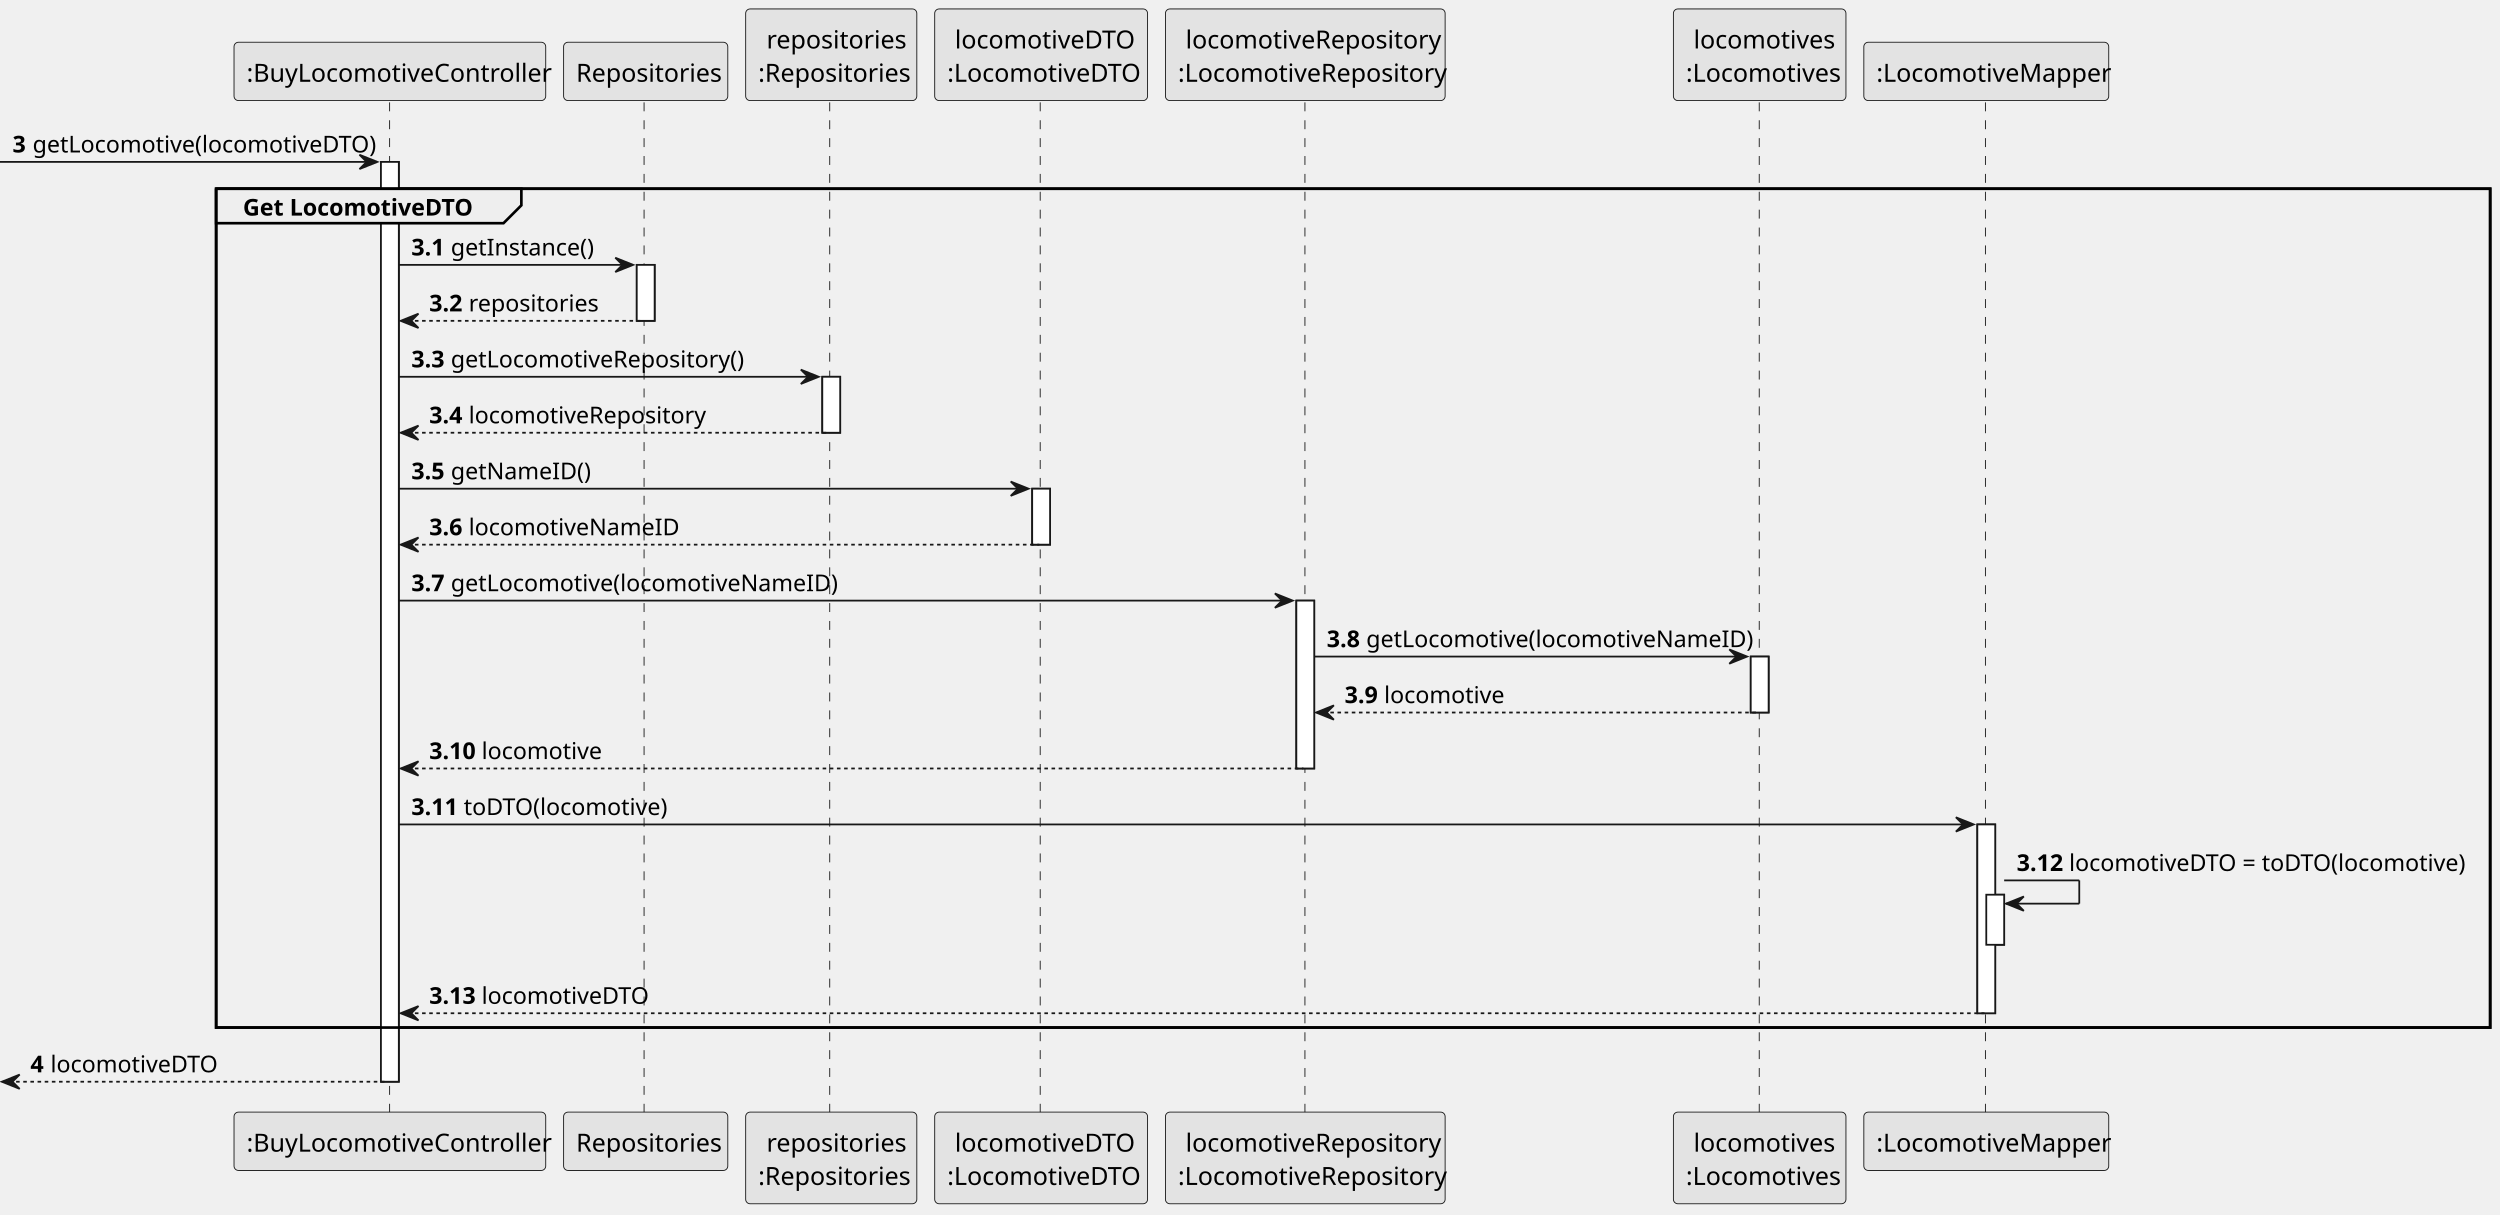
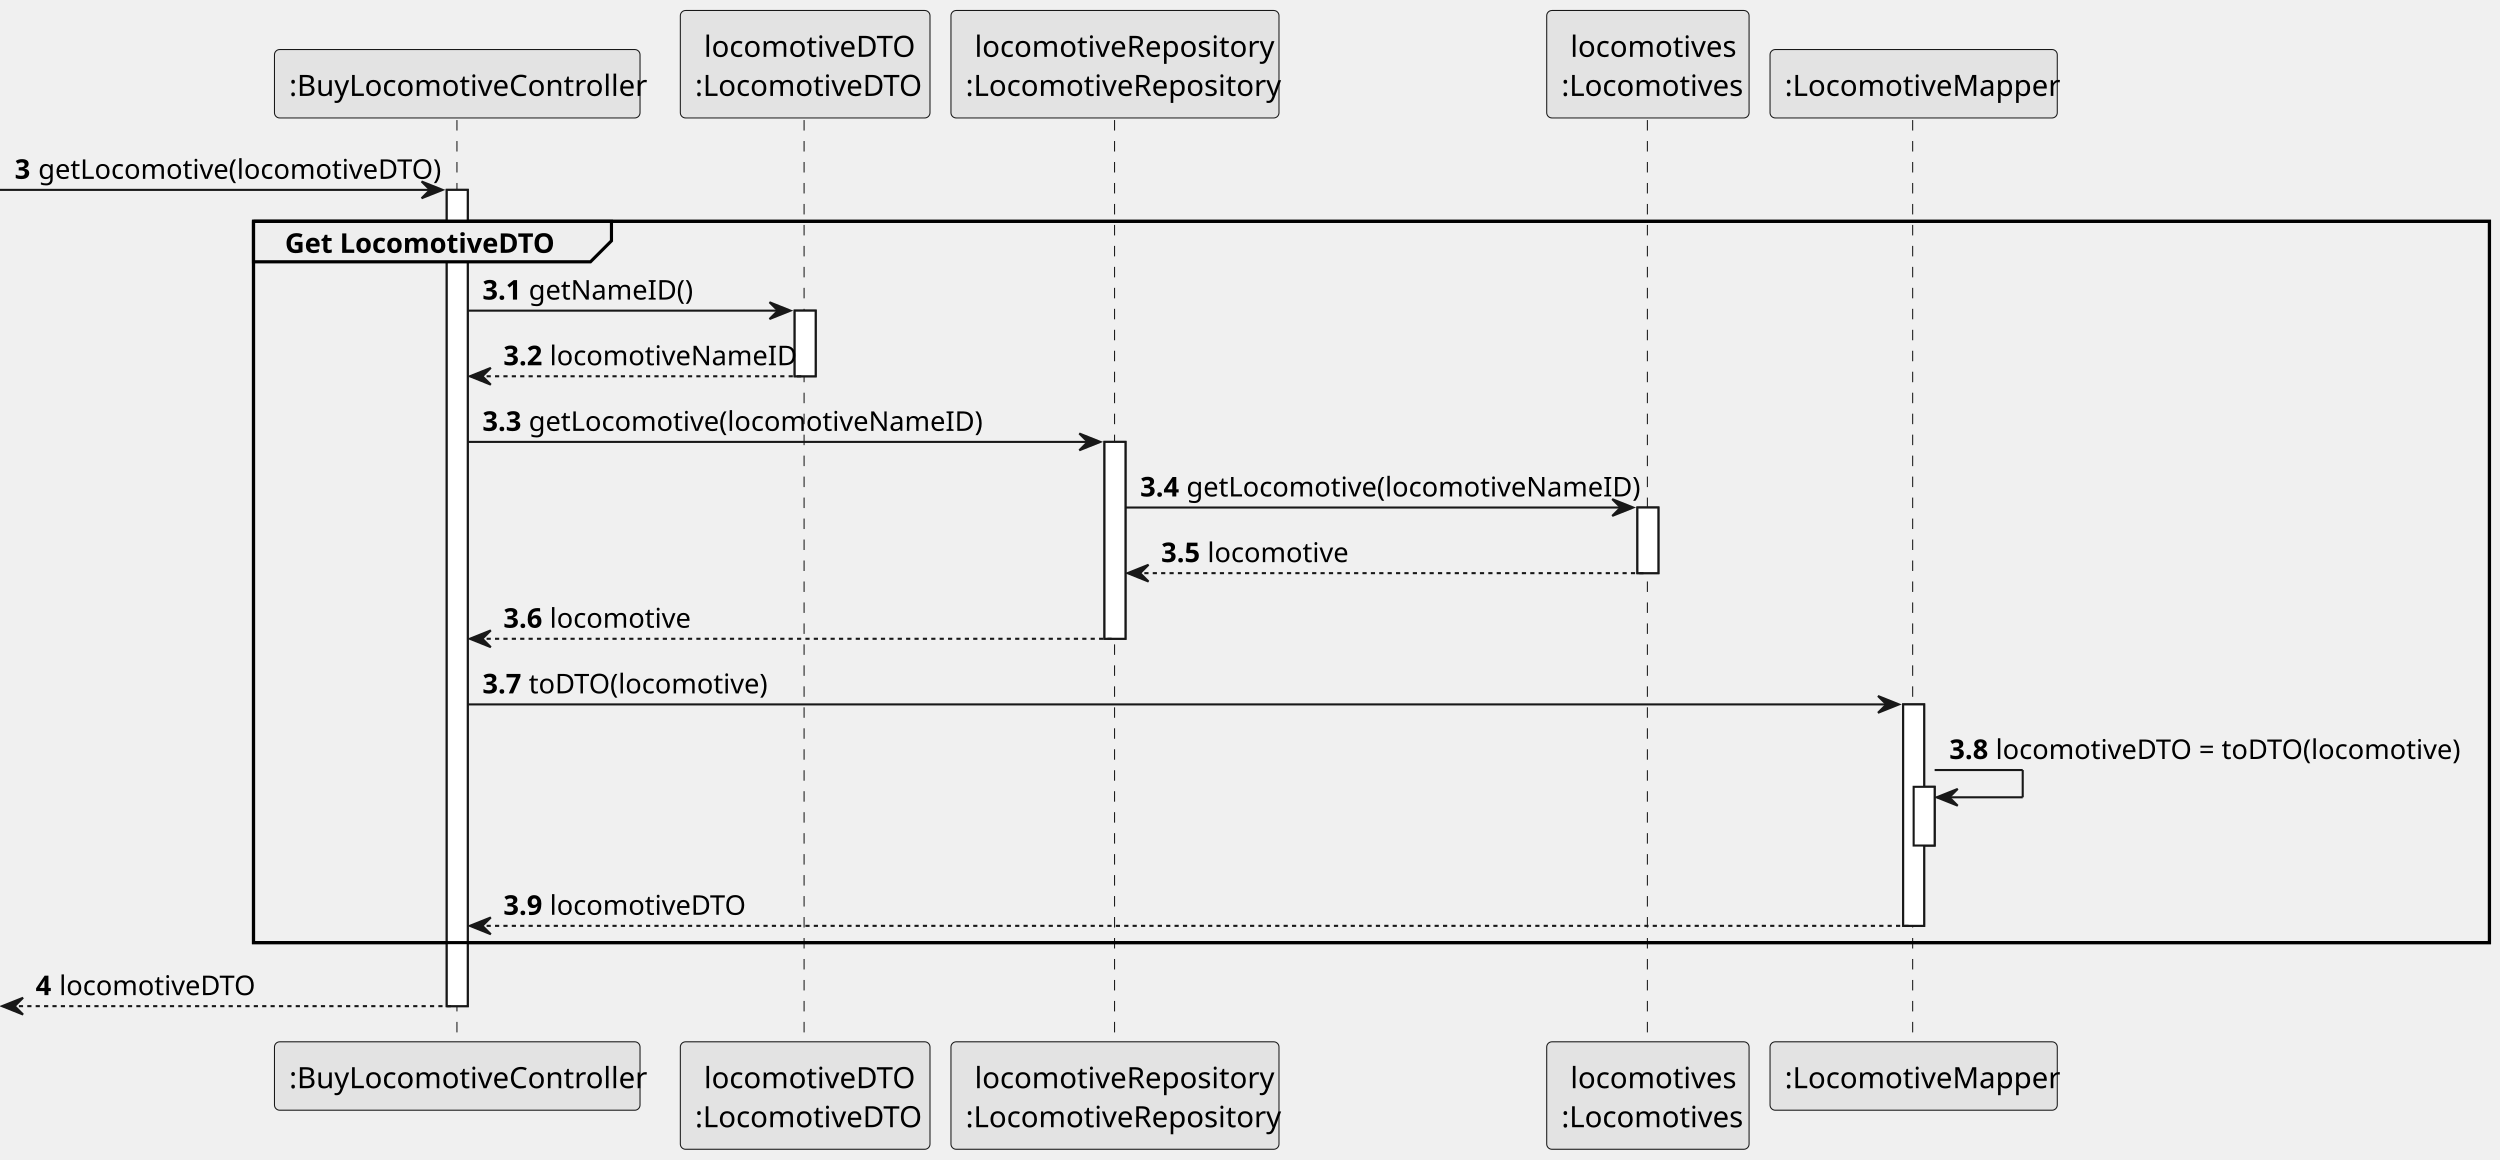
- <svg xmlns="http://www.w3.org/2000/svg" contentStyleType="text/css" height="679px" preserveAspectRatio="none" style="width:1398px;height:679px;background:#FFFFFF;" version="1.1" viewBox="0 0 1398 679" width="1398px" zoomAndPan="magnify">
+ <svg xmlns="http://www.w3.org/2000/svg" contentStyleType="text/css" height="553px" preserveAspectRatio="none" style="width:1192px;height:553px;background:#FFFFFF;" version="1.1" viewBox="0 0 1192 553" width="1192px" zoomAndPan="magnify">
  <defs />
  <g>
-     <rect fill="#FFFFFF" height="514.365" style="stroke:#181818;stroke-width:1.0;" width="10" x="213.017" y="90.533" />
-     <rect fill="#FFFFFF" height="31.291" style="stroke:#181818;stroke-width:1.0;" width="10" x="356.072" y="148.115" />
-     <rect fill="#FFFFFF" height="31.291" style="stroke:#181818;stroke-width:1.0;" width="10" x="459.83" y="210.697" />
-     <rect fill="#FFFFFF" height="31.291" style="stroke:#181818;stroke-width:1.0;" width="10" x="577.199" y="273.279" />
-     <rect fill="#FFFFFF" height="93.873" style="stroke:#181818;stroke-width:1.0;" width="10" x="724.915" y="335.861" />
-     <rect fill="#FFFFFF" height="31.291" style="stroke:#181818;stroke-width:1.0;" width="10" x="979.011" y="367.152" />
-     <rect fill="#FFFFFF" height="105.582" style="stroke:#181818;stroke-width:1.0;" width="10" x="1105.727" y="461.025" />
-     <rect fill="#FFFFFF" height="28" style="stroke:#181818;stroke-width:1.0;" width="10" x="1110.727" y="500.316" />
-     <rect fill="none" height="469.074" style="stroke:#000000;stroke-width:1.5;" width="1271.632" x="120.869" y="105.533" />
-     <line style="stroke:#181818;stroke-width:0.5;stroke-dasharray:5.0,5.0;" x1="217.869" x2="217.869" y1="57.242" y2="622.898" />
-     <line style="stroke:#181818;stroke-width:0.5;stroke-dasharray:5.0,5.0;" x1="360.165" x2="360.165" y1="57.242" y2="622.898" />
-     <line style="stroke:#181818;stroke-width:0.5;stroke-dasharray:5.0,5.0;" x1="463.978" x2="463.978" y1="57.242" y2="622.898" />
-     <line style="stroke:#181818;stroke-width:0.5;stroke-dasharray:5.0,5.0;" x1="581.682" x2="581.682" y1="57.242" y2="622.898" />
-     <line style="stroke:#181818;stroke-width:0.5;stroke-dasharray:5.0,5.0;" x1="729.716" x2="729.716" y1="57.242" y2="622.898" />
-     <line style="stroke:#181818;stroke-width:0.5;stroke-dasharray:5.0,5.0;" x1="983.769" x2="983.769" y1="57.242" y2="622.898" />
-     <line style="stroke:#181818;stroke-width:0.5;stroke-dasharray:5.0,5.0;" x1="1110.252" x2="1110.252" y1="57.242" y2="622.898" />
+     <rect fill="#FFFFFF" height="389.201" style="stroke:#181818;stroke-width:1.0;" width="10" x="213.017" y="90.533" />
+     <rect fill="#FFFFFF" height="31.291" style="stroke:#181818;stroke-width:1.0;" width="10" x="378.903" y="148.115" />
+     <rect fill="#FFFFFF" height="93.873" style="stroke:#181818;stroke-width:1.0;" width="10" x="526.62" y="210.697" />
+     <rect fill="#FFFFFF" height="31.291" style="stroke:#181818;stroke-width:1.0;" width="10" x="780.715" y="241.988" />
+     <rect fill="#FFFFFF" height="105.582" style="stroke:#181818;stroke-width:1.0;" width="10" x="907.432" y="335.861" />
+     <rect fill="#FFFFFF" height="28" style="stroke:#181818;stroke-width:1.0;" width="10" x="912.432" y="375.152" />
+     <rect fill="none" height="343.91" style="stroke:#000000;stroke-width:1.5;" width="1066.106" x="120.869" y="105.533" />
+     <line style="stroke:#181818;stroke-width:0.5;stroke-dasharray:5.0,5.0;" x1="217.869" x2="217.869" y1="57.242" y2="497.734" />
+     <line style="stroke:#181818;stroke-width:0.5;stroke-dasharray:5.0,5.0;" x1="383.386" x2="383.386" y1="57.242" y2="497.734" />
+     <line style="stroke:#181818;stroke-width:0.5;stroke-dasharray:5.0,5.0;" x1="531.42" x2="531.42" y1="57.242" y2="497.734" />
+     <line style="stroke:#181818;stroke-width:0.5;stroke-dasharray:5.0,5.0;" x1="785.474" x2="785.474" y1="57.242" y2="497.734" />
+     <line style="stroke:#181818;stroke-width:0.5;stroke-dasharray:5.0,5.0;" x1="911.957" x2="911.957" y1="57.242" y2="497.734" />
    <rect fill="#E3E3E3" height="32.621" rx="2.5" ry="2.5" style="stroke:#181818;stroke-width:0.5;" width="174.296" x="130.869" y="23.621" />
    <text fill="#000000" font-family="sans-serif" font-size="14" lengthAdjust="spacing" textLength="160.296" x="137.869" y="45.728">:BuyLocomotiveController</text>
-     <rect fill="#E3E3E3" height="32.621" rx="2.5" ry="2.5" style="stroke:#181818;stroke-width:0.5;" width="174.296" x="130.869" y="621.898" />
-     <text fill="#000000" font-family="sans-serif" font-size="14" lengthAdjust="spacing" textLength="160.296" x="137.869" y="644.006">:BuyLocomotiveController</text>
-     <rect fill="#E3E3E3" height="32.621" rx="2.5" ry="2.5" style="stroke:#181818;stroke-width:0.5;" width="91.814" x="315.165" y="23.621" />
-     <text fill="#000000" font-family="sans-serif" font-size="14" lengthAdjust="spacing" textLength="77.814" x="322.165" y="45.728">Repositories</text>
-     <rect fill="#E3E3E3" height="32.621" rx="2.5" ry="2.5" style="stroke:#181818;stroke-width:0.5;" width="91.814" x="315.165" y="621.898" />
-     <text fill="#000000" font-family="sans-serif" font-size="14" lengthAdjust="spacing" textLength="77.814" x="322.165" y="644.006">Repositories</text>
-     <rect fill="#E3E3E3" height="51.242" rx="2.5" ry="2.5" style="stroke:#181818;stroke-width:0.5;" width="95.703" x="416.978" y="5" />
-     <text fill="#000000" font-family="sans-serif" font-size="14" lengthAdjust="spacing" textLength="72.365" x="428.647" y="27.107">repositories</text>
-     <text fill="#000000" font-family="sans-serif" font-size="14" lengthAdjust="spacing" textLength="81.703" x="423.978" y="45.728">:Repositories</text>
-     <rect fill="#E3E3E3" height="51.242" rx="2.5" ry="2.5" style="stroke:#181818;stroke-width:0.5;" width="95.703" x="416.978" y="621.898" />
-     <text fill="#000000" font-family="sans-serif" font-size="14" lengthAdjust="spacing" textLength="72.365" x="428.647" y="644.006">repositories</text>
-     <text fill="#000000" font-family="sans-serif" font-size="14" lengthAdjust="spacing" textLength="81.703" x="423.978" y="662.627">:Repositories</text>
-     <rect fill="#E3E3E3" height="51.242" rx="2.5" ry="2.5" style="stroke:#181818;stroke-width:0.5;" width="119.034" x="522.682" y="5" />
-     <text fill="#000000" font-family="sans-serif" font-size="14" lengthAdjust="spacing" textLength="96.469" x="533.964" y="27.107">locomotiveDTO</text>
-     <text fill="#000000" font-family="sans-serif" font-size="14" lengthAdjust="spacing" textLength="105.034" x="529.682" y="45.728">:LocomotiveDTO</text>
-     <rect fill="#E3E3E3" height="51.242" rx="2.5" ry="2.5" style="stroke:#181818;stroke-width:0.5;" width="119.034" x="522.682" y="621.898" />
-     <text fill="#000000" font-family="sans-serif" font-size="14" lengthAdjust="spacing" textLength="96.469" x="533.964" y="644.006">locomotiveDTO</text>
-     <text fill="#000000" font-family="sans-serif" font-size="14" lengthAdjust="spacing" textLength="105.034" x="529.682" y="662.627">:LocomotiveDTO</text>
-     <rect fill="#E3E3E3" height="51.242" rx="2.5" ry="2.5" style="stroke:#181818;stroke-width:0.5;" width="156.399" x="651.716" y="5" />
-     <text fill="#000000" font-family="sans-serif" font-size="14" lengthAdjust="spacing" textLength="133.834" x="662.999" y="27.107">locomotiveRepository</text>
-     <text fill="#000000" font-family="sans-serif" font-size="14" lengthAdjust="spacing" textLength="142.399" x="658.716" y="45.728">:LocomotiveRepository</text>
-     <rect fill="#E3E3E3" height="51.242" rx="2.5" ry="2.5" style="stroke:#181818;stroke-width:0.5;" width="156.399" x="651.716" y="621.898" />
-     <text fill="#000000" font-family="sans-serif" font-size="14" lengthAdjust="spacing" textLength="133.834" x="662.999" y="644.006">locomotiveRepository</text>
-     <text fill="#000000" font-family="sans-serif" font-size="14" lengthAdjust="spacing" textLength="142.399" x="658.716" y="662.627">:LocomotiveRepository</text>
-     <rect fill="#E3E3E3" height="51.242" rx="2.5" ry="2.5" style="stroke:#181818;stroke-width:0.5;" width="96.482" x="935.769" y="5" />
-     <text fill="#000000" font-family="sans-serif" font-size="14" lengthAdjust="spacing" textLength="73.917" x="947.052" y="27.107">locomotives</text>
-     <text fill="#000000" font-family="sans-serif" font-size="14" lengthAdjust="spacing" textLength="82.482" x="942.769" y="45.728">:Locomotives</text>
-     <rect fill="#E3E3E3" height="51.242" rx="2.5" ry="2.5" style="stroke:#181818;stroke-width:0.5;" width="96.482" x="935.769" y="621.898" />
-     <text fill="#000000" font-family="sans-serif" font-size="14" lengthAdjust="spacing" textLength="73.917" x="947.052" y="644.006">locomotives</text>
-     <text fill="#000000" font-family="sans-serif" font-size="14" lengthAdjust="spacing" textLength="82.482" x="942.769" y="662.627">:Locomotives</text>
-     <rect fill="#E3E3E3" height="32.621" rx="2.5" ry="2.5" style="stroke:#181818;stroke-width:0.5;" width="136.951" x="1042.252" y="23.621" />
-     <text fill="#000000" font-family="sans-serif" font-size="14" lengthAdjust="spacing" textLength="122.951" x="1049.252" y="45.728">:LocomotiveMapper</text>
-     <rect fill="#E3E3E3" height="32.621" rx="2.5" ry="2.5" style="stroke:#181818;stroke-width:0.5;" width="136.951" x="1042.252" y="621.898" />
-     <text fill="#000000" font-family="sans-serif" font-size="14" lengthAdjust="spacing" textLength="122.951" x="1049.252" y="644.006">:LocomotiveMapper</text>
-     <rect fill="#FFFFFF" height="514.365" style="stroke:#181818;stroke-width:1.0;" width="10" x="213.017" y="90.533" />
-     <rect fill="#FFFFFF" height="31.291" style="stroke:#181818;stroke-width:1.0;" width="10" x="356.072" y="148.115" />
-     <rect fill="#FFFFFF" height="31.291" style="stroke:#181818;stroke-width:1.0;" width="10" x="459.83" y="210.697" />
-     <rect fill="#FFFFFF" height="31.291" style="stroke:#181818;stroke-width:1.0;" width="10" x="577.199" y="273.279" />
-     <rect fill="#FFFFFF" height="93.873" style="stroke:#181818;stroke-width:1.0;" width="10" x="724.915" y="335.861" />
-     <rect fill="#FFFFFF" height="31.291" style="stroke:#181818;stroke-width:1.0;" width="10" x="979.011" y="367.152" />
-     <rect fill="#FFFFFF" height="105.582" style="stroke:#181818;stroke-width:1.0;" width="10" x="1105.727" y="461.025" />
-     <rect fill="#FFFFFF" height="28" style="stroke:#181818;stroke-width:1.0;" width="10" x="1110.727" y="500.316" />
+     <rect fill="#E3E3E3" height="32.621" rx="2.5" ry="2.5" style="stroke:#181818;stroke-width:0.5;" width="174.296" x="130.869" y="496.734" />
+     <text fill="#000000" font-family="sans-serif" font-size="14" lengthAdjust="spacing" textLength="160.296" x="137.869" y="518.842">:BuyLocomotiveController</text>
+     <rect fill="#E3E3E3" height="51.242" rx="2.5" ry="2.5" style="stroke:#181818;stroke-width:0.5;" width="119.034" x="324.386" y="5" />
+     <text fill="#000000" font-family="sans-serif" font-size="14" lengthAdjust="spacing" textLength="96.469" x="335.669" y="27.107">locomotiveDTO</text>
+     <text fill="#000000" font-family="sans-serif" font-size="14" lengthAdjust="spacing" textLength="105.034" x="331.386" y="45.728">:LocomotiveDTO</text>
+     <rect fill="#E3E3E3" height="51.242" rx="2.5" ry="2.5" style="stroke:#181818;stroke-width:0.5;" width="119.034" x="324.386" y="496.734" />
+     <text fill="#000000" font-family="sans-serif" font-size="14" lengthAdjust="spacing" textLength="96.469" x="335.669" y="518.842">locomotiveDTO</text>
+     <text fill="#000000" font-family="sans-serif" font-size="14" lengthAdjust="spacing" textLength="105.034" x="331.386" y="537.463">:LocomotiveDTO</text>
+     <rect fill="#E3E3E3" height="51.242" rx="2.5" ry="2.5" style="stroke:#181818;stroke-width:0.5;" width="156.399" x="453.42" y="5" />
+     <text fill="#000000" font-family="sans-serif" font-size="14" lengthAdjust="spacing" textLength="133.834" x="464.703" y="27.107">locomotiveRepository</text>
+     <text fill="#000000" font-family="sans-serif" font-size="14" lengthAdjust="spacing" textLength="142.399" x="460.42" y="45.728">:LocomotiveRepository</text>
+     <rect fill="#E3E3E3" height="51.242" rx="2.5" ry="2.5" style="stroke:#181818;stroke-width:0.5;" width="156.399" x="453.42" y="496.734" />
+     <text fill="#000000" font-family="sans-serif" font-size="14" lengthAdjust="spacing" textLength="133.834" x="464.703" y="518.842">locomotiveRepository</text>
+     <text fill="#000000" font-family="sans-serif" font-size="14" lengthAdjust="spacing" textLength="142.399" x="460.42" y="537.463">:LocomotiveRepository</text>
+     <rect fill="#E3E3E3" height="51.242" rx="2.5" ry="2.5" style="stroke:#181818;stroke-width:0.5;" width="96.482" x="737.474" y="5" />
+     <text fill="#000000" font-family="sans-serif" font-size="14" lengthAdjust="spacing" textLength="73.917" x="748.757" y="27.107">locomotives</text>
+     <text fill="#000000" font-family="sans-serif" font-size="14" lengthAdjust="spacing" textLength="82.482" x="744.474" y="45.728">:Locomotives</text>
+     <rect fill="#E3E3E3" height="51.242" rx="2.5" ry="2.5" style="stroke:#181818;stroke-width:0.5;" width="96.482" x="737.474" y="496.734" />
+     <text fill="#000000" font-family="sans-serif" font-size="14" lengthAdjust="spacing" textLength="73.917" x="748.757" y="518.842">locomotives</text>
+     <text fill="#000000" font-family="sans-serif" font-size="14" lengthAdjust="spacing" textLength="82.482" x="744.474" y="537.463">:Locomotives</text>
+     <rect fill="#E3E3E3" height="32.621" rx="2.5" ry="2.5" style="stroke:#181818;stroke-width:0.5;" width="136.951" x="843.957" y="23.621" />
+     <text fill="#000000" font-family="sans-serif" font-size="14" lengthAdjust="spacing" textLength="122.951" x="850.957" y="45.728">:LocomotiveMapper</text>
+     <rect fill="#E3E3E3" height="32.621" rx="2.5" ry="2.5" style="stroke:#181818;stroke-width:0.5;" width="136.951" x="843.957" y="496.734" />
+     <text fill="#000000" font-family="sans-serif" font-size="14" lengthAdjust="spacing" textLength="122.951" x="850.957" y="518.842">:LocomotiveMapper</text>
+     <rect fill="#FFFFFF" height="389.201" style="stroke:#181818;stroke-width:1.0;" width="10" x="213.017" y="90.533" />
+     <rect fill="#FFFFFF" height="31.291" style="stroke:#181818;stroke-width:1.0;" width="10" x="378.903" y="148.115" />
+     <rect fill="#FFFFFF" height="93.873" style="stroke:#181818;stroke-width:1.0;" width="10" x="526.62" y="210.697" />
+     <rect fill="#FFFFFF" height="31.291" style="stroke:#181818;stroke-width:1.0;" width="10" x="780.715" y="241.988" />
+     <rect fill="#FFFFFF" height="105.582" style="stroke:#181818;stroke-width:1.0;" width="10" x="907.432" y="335.861" />
+     <rect fill="#FFFFFF" height="28" style="stroke:#181818;stroke-width:1.0;" width="10" x="912.432" y="375.152" />
    <polygon fill="#181818" points="201.017,86.533,211.017,90.533,201.017,94.533,205.017,90.533" style="stroke:#181818;stroke-width:1.0;" />
    <line style="stroke:#181818;stroke-width:1.0;" x1="0" x2="207.017" y1="90.533" y2="90.533" />
    <text fill="#000000" font-family="sans-serif" font-size="13" font-weight="bold" lengthAdjust="spacing" textLength="7.23" x="7" y="85.27">3</text>
    <text fill="#000000" font-family="sans-serif" font-size="13" lengthAdjust="spacing" textLength="182.787" x="18.23" y="85.27">getLocomotive(locomotiveDTO)</text>
    <path d="M120.869,105.533 L291.546,105.533 L291.546,114.824 L281.546,124.824 L120.869,124.824 L120.869,105.533 " fill="#EEEEEE" style="stroke:#000000;stroke-width:1.5;" />
-     <rect fill="none" height="469.074" style="stroke:#000000;stroke-width:1.5;" width="1271.632" x="120.869" y="105.533" />
+     <rect fill="none" height="343.91" style="stroke:#000000;stroke-width:1.5;" width="1066.106" x="120.869" y="105.533" />
    <text fill="#000000" font-family="sans-serif" font-size="13" font-weight="bold" lengthAdjust="spacing" textLength="125.677" x="135.869" y="120.561">Get LocomotiveDTO</text>
-     <polygon fill="#181818" points="344.072,144.115,354.072,148.115,344.072,152.115,348.072,148.115" style="stroke:#181818;stroke-width:1.0;" />
-     <line style="stroke:#181818;stroke-width:1.0;" x1="223.017" x2="350.072" y1="148.115" y2="148.115" />
+     <polygon fill="#181818" points="366.903,144.115,376.903,148.115,366.903,152.115,370.903,148.115" style="stroke:#181818;stroke-width:1.0;" />
+     <line style="stroke:#181818;stroke-width:1.0;" x1="223.017" x2="372.903" y1="148.115" y2="148.115" />
    <text fill="#000000" font-family="sans-serif" font-size="13" font-weight="bold" lengthAdjust="spacing" textLength="18.072" x="230.017" y="142.852">3.1</text>
-     <text fill="#000000" font-family="sans-serif" font-size="13" lengthAdjust="spacing" textLength="75.874" x="252.089" y="142.852">getInstance()</text>
+     <text fill="#000000" font-family="sans-serif" font-size="13" lengthAdjust="spacing" textLength="74.407" x="252.089" y="142.852">getNameID()</text>
    <polygon fill="#181818" points="234.017,175.406,224.017,179.406,234.017,183.406,230.017,179.406" style="stroke:#181818;stroke-width:1.0;" />
-     <line style="stroke:#181818;stroke-width:1.0;stroke-dasharray:2.0,2.0;" x1="228.017" x2="360.072" y1="179.406" y2="179.406" />
+     <line style="stroke:#181818;stroke-width:1.0;stroke-dasharray:2.0,2.0;" x1="228.017" x2="382.903" y1="179.406" y2="179.406" />
    <text fill="#000000" font-family="sans-serif" font-size="13" font-weight="bold" lengthAdjust="spacing" textLength="18.072" x="240.017" y="174.144">3.2</text>
-     <text fill="#000000" font-family="sans-serif" font-size="13" lengthAdjust="spacing" textLength="67.196" x="262.089" y="174.144">repositories</text>
-     <polygon fill="#181818" points="447.83,206.697,457.83,210.697,447.83,214.697,451.83,210.697" style="stroke:#181818;stroke-width:1.0;" />
-     <line style="stroke:#181818;stroke-width:1.0;" x1="223.017" x2="453.83" y1="210.697" y2="210.697" />
+     <text fill="#000000" font-family="sans-serif" font-size="13" lengthAdjust="spacing" textLength="109.814" x="262.089" y="174.144">locomotiveNameID</text>
+     <polygon fill="#181818" points="514.62,206.697,524.62,210.697,514.62,214.697,518.62,210.697" style="stroke:#181818;stroke-width:1.0;" />
+     <line style="stroke:#181818;stroke-width:1.0;" x1="223.017" x2="520.62" y1="210.697" y2="210.697" />
    <text fill="#000000" font-family="sans-serif" font-size="13" font-weight="bold" lengthAdjust="spacing" textLength="18.072" x="230.017" y="205.435">3.3</text>
-     <text fill="#000000" font-family="sans-serif" font-size="13" lengthAdjust="spacing" textLength="155.346" x="252.089" y="205.435">getLocomotiveRepository()</text>
-     <polygon fill="#181818" points="234.017,237.988,224.017,241.988,234.017,245.988,230.017,241.988" style="stroke:#181818;stroke-width:1.0;" />
-     <line style="stroke:#181818;stroke-width:1.0;stroke-dasharray:2.0,2.0;" x1="228.017" x2="463.83" y1="241.988" y2="241.988" />
-     <text fill="#000000" font-family="sans-serif" font-size="13" font-weight="bold" lengthAdjust="spacing" textLength="18.072" x="240.017" y="236.726">3.4</text>
-     <text fill="#000000" font-family="sans-serif" font-size="13" lengthAdjust="spacing" textLength="124.274" x="262.089" y="236.726">locomotiveRepository</text>
-     <polygon fill="#181818" points="565.199,269.279,575.199,273.279,565.199,277.279,569.199,273.279" style="stroke:#181818;stroke-width:1.0;" />
-     <line style="stroke:#181818;stroke-width:1.0;" x1="223.017" x2="571.199" y1="273.279" y2="273.279" />
-     <text fill="#000000" font-family="sans-serif" font-size="13" font-weight="bold" lengthAdjust="spacing" textLength="18.072" x="230.017" y="268.017">3.5</text>
-     <text fill="#000000" font-family="sans-serif" font-size="13" lengthAdjust="spacing" textLength="74.407" x="252.089" y="268.017">getNameID()</text>
+     <text fill="#000000" font-family="sans-serif" font-size="13" lengthAdjust="spacing" textLength="203.023" x="252.089" y="205.435">getLocomotive(locomotiveNameID)</text>
+     <polygon fill="#181818" points="768.715,237.988,778.715,241.988,768.715,245.988,772.715,241.988" style="stroke:#181818;stroke-width:1.0;" />
+     <line style="stroke:#181818;stroke-width:1.0;" x1="536.62" x2="774.715" y1="241.988" y2="241.988" />
+     <text fill="#000000" font-family="sans-serif" font-size="13" font-weight="bold" lengthAdjust="spacing" textLength="18.072" x="543.62" y="236.726">3.4</text>
+     <text fill="#000000" font-family="sans-serif" font-size="13" lengthAdjust="spacing" textLength="203.023" x="565.692" y="236.726">getLocomotive(locomotiveNameID)</text>
+     <polygon fill="#181818" points="547.62,269.279,537.62,273.279,547.62,277.279,543.62,273.279" style="stroke:#181818;stroke-width:1.0;" />
+     <line style="stroke:#181818;stroke-width:1.0;stroke-dasharray:2.0,2.0;" x1="541.62" x2="784.715" y1="273.279" y2="273.279" />
+     <text fill="#000000" font-family="sans-serif" font-size="13" font-weight="bold" lengthAdjust="spacing" textLength="18.072" x="553.62" y="268.017">3.5</text>
+     <text fill="#000000" font-family="sans-serif" font-size="13" lengthAdjust="spacing" textLength="62.137" x="575.692" y="268.017">locomotive</text>
    <polygon fill="#181818" points="234.017,300.57,224.017,304.57,234.017,308.57,230.017,304.57" style="stroke:#181818;stroke-width:1.0;" />
-     <line style="stroke:#181818;stroke-width:1.0;stroke-dasharray:2.0,2.0;" x1="228.017" x2="581.199" y1="304.57" y2="304.57" />
+     <line style="stroke:#181818;stroke-width:1.0;stroke-dasharray:2.0,2.0;" x1="228.017" x2="530.62" y1="304.57" y2="304.57" />
    <text fill="#000000" font-family="sans-serif" font-size="13" font-weight="bold" lengthAdjust="spacing" textLength="18.072" x="240.017" y="299.308">3.6</text>
-     <text fill="#000000" font-family="sans-serif" font-size="13" lengthAdjust="spacing" textLength="109.814" x="262.089" y="299.308">locomotiveNameID</text>
-     <polygon fill="#181818" points="712.915,331.861,722.915,335.861,712.915,339.861,716.915,335.861" style="stroke:#181818;stroke-width:1.0;" />
-     <line style="stroke:#181818;stroke-width:1.0;" x1="223.017" x2="718.915" y1="335.861" y2="335.861" />
+     <text fill="#000000" font-family="sans-serif" font-size="13" lengthAdjust="spacing" textLength="62.137" x="262.089" y="299.308">locomotive</text>
+     <polygon fill="#181818" points="895.432,331.861,905.432,335.861,895.432,339.861,899.432,335.861" style="stroke:#181818;stroke-width:1.0;" />
+     <line style="stroke:#181818;stroke-width:1.0;" x1="223.017" x2="901.432" y1="335.861" y2="335.861" />
    <text fill="#000000" font-family="sans-serif" font-size="13" font-weight="bold" lengthAdjust="spacing" textLength="18.072" x="230.017" y="330.599">3.7</text>
-     <text fill="#000000" font-family="sans-serif" font-size="13" lengthAdjust="spacing" textLength="203.023" x="252.089" y="330.599">getLocomotive(locomotiveNameID)</text>
-     <polygon fill="#181818" points="967.011,363.152,977.011,367.152,967.011,371.152,971.011,367.152" style="stroke:#181818;stroke-width:1.0;" />
-     <line style="stroke:#181818;stroke-width:1.0;" x1="734.915" x2="973.011" y1="367.152" y2="367.152" />
-     <text fill="#000000" font-family="sans-serif" font-size="13" font-weight="bold" lengthAdjust="spacing" textLength="18.072" x="741.915" y="361.89">3.8</text>
-     <text fill="#000000" font-family="sans-serif" font-size="13" lengthAdjust="spacing" textLength="203.023" x="763.987" y="361.89">getLocomotive(locomotiveNameID)</text>
-     <polygon fill="#181818" points="745.915,394.443,735.915,398.443,745.915,402.443,741.915,398.443" style="stroke:#181818;stroke-width:1.0;" />
-     <line style="stroke:#181818;stroke-width:1.0;stroke-dasharray:2.0,2.0;" x1="739.915" x2="983.011" y1="398.443" y2="398.443" />
-     <text fill="#000000" font-family="sans-serif" font-size="13" font-weight="bold" lengthAdjust="spacing" textLength="18.072" x="751.915" y="393.181">3.9</text>
-     <text fill="#000000" font-family="sans-serif" font-size="13" lengthAdjust="spacing" textLength="62.137" x="773.987" y="393.181">locomotive</text>
-     <polygon fill="#181818" points="234.017,425.734,224.017,429.734,234.017,433.734,230.017,429.734" style="stroke:#181818;stroke-width:1.0;" />
-     <line style="stroke:#181818;stroke-width:1.0;stroke-dasharray:2.0,2.0;" x1="228.017" x2="728.915" y1="429.734" y2="429.734" />
-     <text fill="#000000" font-family="sans-serif" font-size="13" font-weight="bold" lengthAdjust="spacing" textLength="25.302" x="240.017" y="424.472">3.10</text>
-     <text fill="#000000" font-family="sans-serif" font-size="13" lengthAdjust="spacing" textLength="62.137" x="269.319" y="424.472">locomotive</text>
-     <polygon fill="#181818" points="1093.727,457.025,1103.727,461.025,1093.727,465.025,1097.727,461.025" style="stroke:#181818;stroke-width:1.0;" />
-     <line style="stroke:#181818;stroke-width:1.0;" x1="223.017" x2="1099.727" y1="461.025" y2="461.025" />
-     <text fill="#000000" font-family="sans-serif" font-size="13" font-weight="bold" lengthAdjust="spacing" textLength="25.302" x="230.017" y="455.763">3.11</text>
-     <text fill="#000000" font-family="sans-serif" font-size="13" lengthAdjust="spacing" textLength="109.078" x="259.319" y="455.763">toDTO(locomotive)</text>
-     <line style="stroke:#181818;stroke-width:1.0;" x1="1120.727" x2="1162.727" y1="492.316" y2="492.316" />
-     <line style="stroke:#181818;stroke-width:1.0;" x1="1162.727" x2="1162.727" y1="492.316" y2="505.316" />
-     <line style="stroke:#181818;stroke-width:1.0;" x1="1121.727" x2="1162.727" y1="505.316" y2="505.316" />
-     <polygon fill="#181818" points="1131.727,501.316,1121.727,505.316,1131.727,509.316,1127.727,505.316" style="stroke:#181818;stroke-width:1.0;" />
-     <text fill="#000000" font-family="sans-serif" font-size="13" font-weight="bold" lengthAdjust="spacing" textLength="25.302" x="1127.727" y="487.054">3.12</text>
-     <text fill="#000000" font-family="sans-serif" font-size="13" lengthAdjust="spacing" textLength="213.472" x="1157.029" y="487.054">locomotiveDTO = toDTO(locomotive)</text>
-     <polygon fill="#181818" points="234.017,562.607,224.017,566.607,234.017,570.607,230.017,566.607" style="stroke:#181818;stroke-width:1.0;" />
-     <line style="stroke:#181818;stroke-width:1.0;stroke-dasharray:2.0,2.0;" x1="228.017" x2="1109.727" y1="566.607" y2="566.607" />
-     <text fill="#000000" font-family="sans-serif" font-size="13" font-weight="bold" lengthAdjust="spacing" textLength="25.302" x="240.017" y="561.345">3.13</text>
-     <text fill="#000000" font-family="sans-serif" font-size="13" lengthAdjust="spacing" textLength="89.578" x="269.319" y="561.345">locomotiveDTO</text>
-     <polygon fill="#181818" points="11,600.898,1,604.898,11,608.898,7,604.898" style="stroke:#181818;stroke-width:1.0;" />
-     <line style="stroke:#181818;stroke-width:1.0;stroke-dasharray:2.0,2.0;" x1="5" x2="217.017" y1="604.898" y2="604.898" />
-     <text fill="#000000" font-family="sans-serif" font-size="13" font-weight="bold" lengthAdjust="spacing" textLength="7.23" x="17" y="599.636">4</text>
-     <text fill="#000000" font-family="sans-serif" font-size="13" lengthAdjust="spacing" textLength="89.578" x="28.23" y="599.636">locomotiveDTO</text>
+     <text fill="#000000" font-family="sans-serif" font-size="13" lengthAdjust="spacing" textLength="109.078" x="252.089" y="330.599">toDTO(locomotive)</text>
+     <line style="stroke:#181818;stroke-width:1.0;" x1="922.432" x2="964.432" y1="367.152" y2="367.152" />
+     <line style="stroke:#181818;stroke-width:1.0;" x1="964.432" x2="964.432" y1="367.152" y2="380.152" />
+     <line style="stroke:#181818;stroke-width:1.0;" x1="923.432" x2="964.432" y1="380.152" y2="380.152" />
+     <polygon fill="#181818" points="933.432,376.152,923.432,380.152,933.432,384.152,929.432,380.152" style="stroke:#181818;stroke-width:1.0;" />
+     <text fill="#000000" font-family="sans-serif" font-size="13" font-weight="bold" lengthAdjust="spacing" textLength="18.072" x="929.432" y="361.89">3.8</text>
+     <text fill="#000000" font-family="sans-serif" font-size="13" lengthAdjust="spacing" textLength="213.472" x="951.504" y="361.89">locomotiveDTO = toDTO(locomotive)</text>
+     <polygon fill="#181818" points="234.017,437.443,224.017,441.443,234.017,445.443,230.017,441.443" style="stroke:#181818;stroke-width:1.0;" />
+     <line style="stroke:#181818;stroke-width:1.0;stroke-dasharray:2.0,2.0;" x1="228.017" x2="911.432" y1="441.443" y2="441.443" />
+     <text fill="#000000" font-family="sans-serif" font-size="13" font-weight="bold" lengthAdjust="spacing" textLength="18.072" x="240.017" y="436.181">3.9</text>
+     <text fill="#000000" font-family="sans-serif" font-size="13" lengthAdjust="spacing" textLength="89.578" x="262.089" y="436.181">locomotiveDTO</text>
+     <polygon fill="#181818" points="11,475.734,1,479.734,11,483.734,7,479.734" style="stroke:#181818;stroke-width:1.0;" />
+     <line style="stroke:#181818;stroke-width:1.0;stroke-dasharray:2.0,2.0;" x1="5" x2="217.017" y1="479.734" y2="479.734" />
+     <text fill="#000000" font-family="sans-serif" font-size="13" font-weight="bold" lengthAdjust="spacing" textLength="7.23" x="17" y="474.472">4</text>
+     <text fill="#000000" font-family="sans-serif" font-size="13" lengthAdjust="spacing" textLength="89.578" x="28.23" y="474.472">locomotiveDTO</text>
  </g>
</svg>
